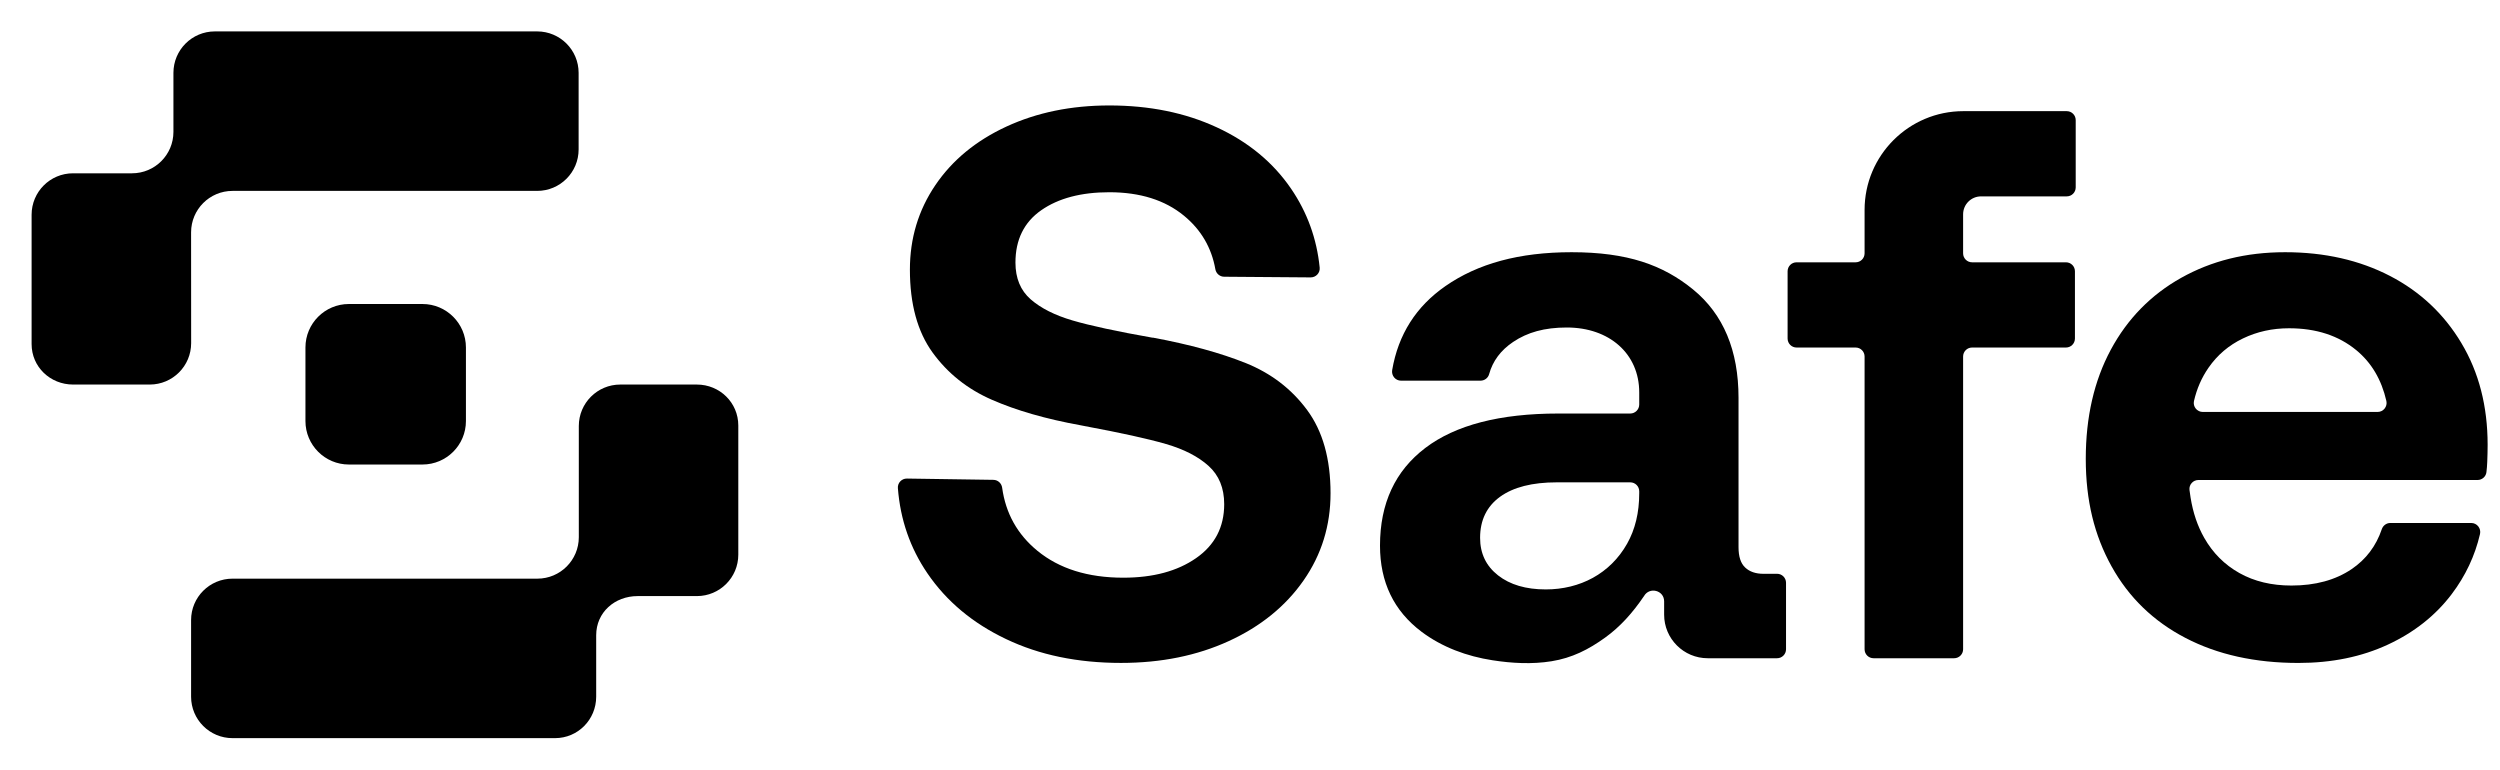
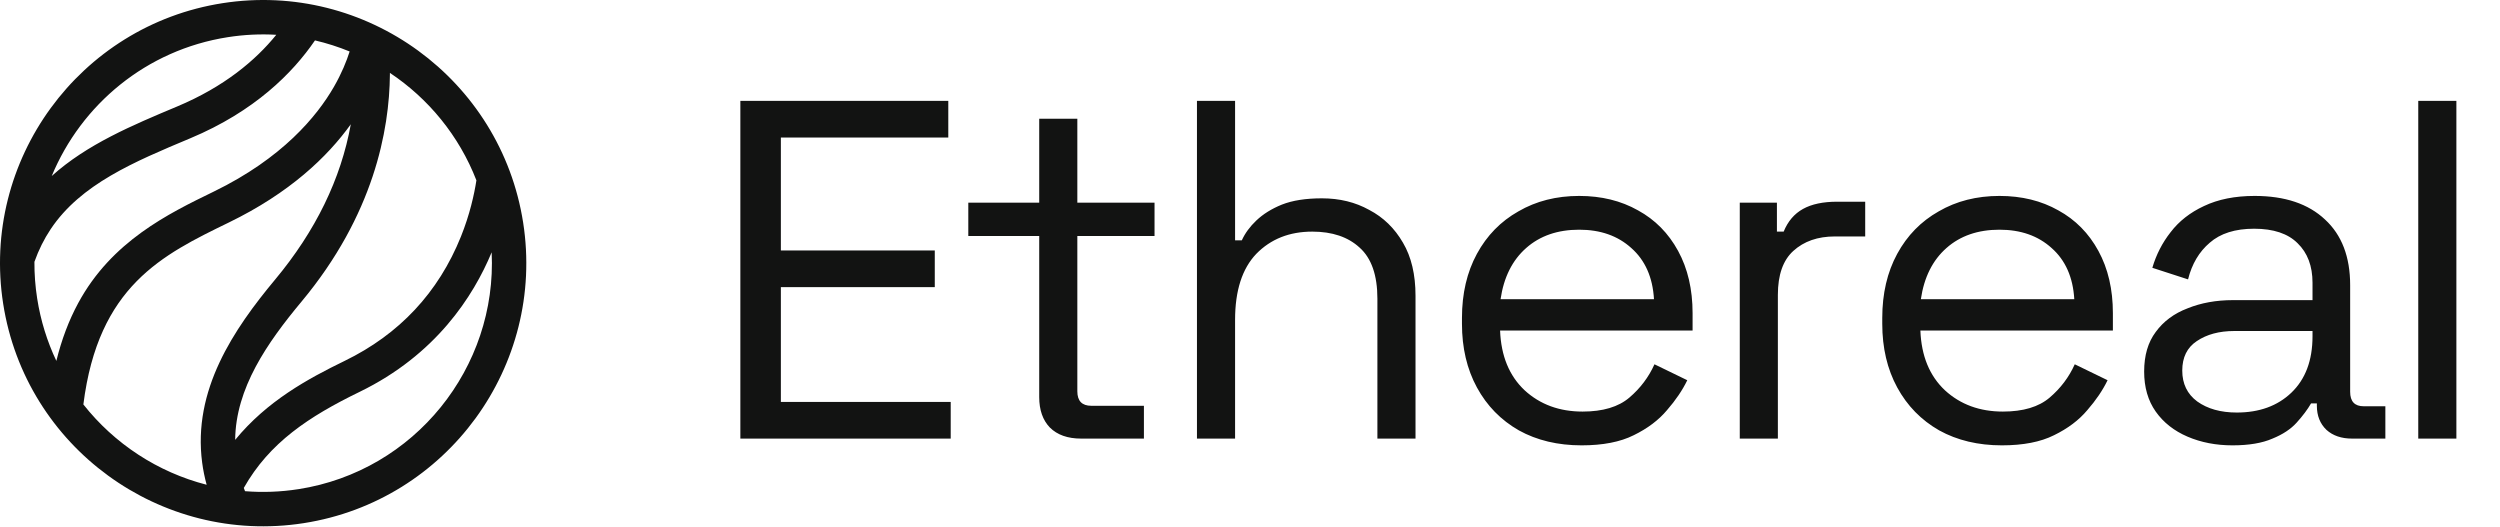
- <svg xmlns="http://www.w3.org/2000/svg" width="78" height="24" viewBox="0 0 78 24" fill="none">
-   <path d="M38.867 11.328C38.078 11.011 37.114 10.747 35.976 10.535H35.952C34.846 10.34 34.016 10.161 33.463 9.998C32.91 9.836 32.475 9.616 32.158 9.34C31.841 9.063 31.682 8.681 31.682 8.193C31.682 7.478 31.951 6.933 32.487 6.559C33.024 6.185 33.732 5.998 34.61 5.998C35.569 5.998 36.346 6.242 36.94 6.73C37.473 7.168 37.799 7.725 37.919 8.399C37.943 8.534 38.057 8.633 38.193 8.634L40.892 8.655C41.058 8.656 41.191 8.514 41.174 8.349C41.084 7.447 40.786 6.626 40.282 5.888C39.721 5.067 38.948 4.428 37.964 3.973C36.98 3.517 35.862 3.29 34.61 3.29C33.423 3.29 32.353 3.509 31.402 3.948C30.451 4.388 29.711 4.997 29.182 5.778C28.653 6.559 28.389 7.437 28.389 8.413C28.389 9.486 28.625 10.348 29.096 10.998C29.568 11.649 30.186 12.141 30.95 12.474C31.714 12.808 32.633 13.072 33.706 13.267L33.828 13.291C34.966 13.503 35.817 13.69 36.378 13.853C36.939 14.016 37.382 14.243 37.707 14.536C38.032 14.829 38.195 15.227 38.195 15.731C38.195 16.447 37.902 17.008 37.317 17.414C36.732 17.821 35.975 18.024 35.048 18.024C33.942 18.024 33.048 17.744 32.365 17.183C31.743 16.672 31.377 16.017 31.267 15.216C31.248 15.078 31.133 14.973 30.994 14.971L28.298 14.931C28.134 14.928 28.001 15.066 28.014 15.23C28.09 16.214 28.398 17.101 28.937 17.89C29.531 18.761 30.348 19.444 31.389 19.939C32.429 20.436 33.625 20.683 34.975 20.683C36.227 20.683 37.349 20.456 38.342 20C39.333 19.545 40.11 18.915 40.671 18.11C41.233 17.305 41.513 16.398 41.513 15.39C41.513 14.316 41.269 13.45 40.781 12.791C40.294 12.132 39.655 11.645 38.866 11.327L38.867 11.328Z" fill="currentColor" />
-   <path d="M55.444 17.903H55.023C54.779 17.903 54.588 17.838 54.45 17.707C54.311 17.578 54.242 17.366 54.242 17.073V12.413C54.242 10.934 53.77 9.807 52.828 9.035C51.884 8.263 50.773 7.869 49.033 7.869C47.391 7.869 46.107 8.226 45.099 8.925C44.18 9.563 43.626 10.436 43.436 11.546C43.407 11.719 43.537 11.877 43.712 11.877H46.191C46.316 11.877 46.427 11.795 46.46 11.675C46.573 11.264 46.823 10.929 47.209 10.669C47.656 10.368 48.187 10.218 48.886 10.218C50.206 10.218 51.144 11.031 51.144 12.243V12.621C51.144 12.776 51.018 12.902 50.864 12.902H48.618C46.796 12.902 45.414 13.26 44.471 13.975C43.528 14.691 43.056 15.707 43.056 17.024C43.056 18.163 43.487 19.058 44.349 19.708C44.996 20.195 45.769 20.477 46.565 20.6C47.173 20.695 47.797 20.729 48.407 20.631C49.045 20.529 49.564 20.266 50.083 19.891C50.55 19.554 50.938 19.122 51.294 18.596C51.467 18.299 51.921 18.418 51.921 18.762V19.176C51.92 19.927 52.53 20.537 53.281 20.537H55.444C55.599 20.537 55.724 20.412 55.724 20.257V18.182C55.724 18.028 55.599 17.902 55.444 17.902V17.903ZM51.144 15.39C51.144 15.992 51.018 16.516 50.766 16.963C50.237 17.901 49.292 18.39 48.228 18.39C47.61 18.39 47.114 18.244 46.74 17.952C46.366 17.659 46.179 17.269 46.179 16.78C46.179 16.228 46.387 15.801 46.801 15.5C47.216 15.2 47.805 15.049 48.57 15.049H50.864C51.019 15.049 51.144 15.174 51.144 15.329V15.39Z" fill="currentColor" />
-   <path d="M64.483 3.468H61.257C59.555 3.468 58.175 4.848 58.175 6.55V7.904C58.175 8.059 58.05 8.184 57.895 8.184H56.053C55.898 8.184 55.773 8.309 55.773 8.464V10.562C55.773 10.717 55.898 10.843 56.053 10.843H57.895C58.05 10.843 58.175 10.968 58.175 11.123V20.257C58.175 20.412 58.3 20.537 58.455 20.537H60.969C61.123 20.537 61.249 20.412 61.249 20.257V11.123C61.249 10.968 61.374 10.843 61.529 10.843H64.458C64.613 10.843 64.738 10.717 64.738 10.562V8.464C64.738 8.309 64.613 8.184 64.458 8.184H61.529C61.374 8.184 61.249 8.059 61.249 7.904V6.687C61.249 6.377 61.5 6.127 61.809 6.127H64.482C64.637 6.127 64.762 6.002 64.762 5.847V3.748C64.762 3.593 64.637 3.468 64.482 3.468H64.483Z" fill="currentColor" />
-   <path d="M76.797 10.706C76.253 9.796 75.508 9.096 74.565 8.608C73.622 8.12 72.532 7.869 71.296 7.869C70.061 7.869 68.995 8.141 68.052 8.669C67.109 9.198 66.376 9.946 65.856 10.913C65.336 11.881 65.076 13.015 65.076 14.317C65.076 15.618 65.344 16.703 65.881 17.671C66.418 18.639 67.186 19.383 68.186 19.903C69.186 20.424 70.361 20.684 71.711 20.684C72.752 20.684 73.683 20.493 74.504 20.111C75.325 19.729 75.988 19.204 76.492 18.538C76.924 17.967 77.218 17.342 77.376 16.663C77.417 16.487 77.284 16.317 77.103 16.317H74.578C74.457 16.317 74.351 16.396 74.312 16.511C74.134 17.036 73.82 17.452 73.37 17.757C72.865 18.098 72.239 18.269 71.492 18.269C70.873 18.269 70.333 18.139 69.869 17.879C69.406 17.619 69.04 17.253 68.772 16.781C68.666 16.595 68.579 16.398 68.51 16.195C68.436 15.977 68.383 15.753 68.346 15.525C68.333 15.446 68.322 15.366 68.312 15.286C68.293 15.12 68.424 14.976 68.591 14.976H77.299C77.44 14.976 77.561 14.871 77.577 14.73C77.589 14.627 77.598 14.522 77.602 14.414C77.61 14.219 77.614 14.04 77.614 13.878C77.614 12.675 77.342 11.618 76.797 10.707L76.797 10.706ZM74.181 12.853H68.727C68.548 12.853 68.413 12.687 68.452 12.512C68.54 12.13 68.69 11.784 68.905 11.474C69.181 11.076 69.539 10.771 69.979 10.56C70.418 10.348 70.897 10.242 71.418 10.242C72.264 10.242 72.963 10.47 73.516 10.925C73.991 11.316 74.303 11.845 74.455 12.511C74.494 12.686 74.36 12.853 74.181 12.853Z" fill="currentColor" />
-   <path d="M21.742 11.998H19.352C18.638 11.998 18.059 12.577 18.059 13.291V16.761C18.059 17.475 17.48 18.054 16.767 18.054H7.255C6.541 18.054 5.962 18.632 5.962 19.346V21.737C5.962 22.451 6.541 23.03 7.255 23.03H17.317C18.031 23.03 18.601 22.451 18.601 21.737V19.819C18.601 19.105 19.18 18.598 19.894 18.598H21.742C22.456 18.598 23.035 18.02 23.035 17.306V13.276C23.035 12.562 22.456 11.998 21.742 11.998H21.742Z" fill="currentColor" />
-   <path d="M5.962 7.249C5.962 6.535 6.54 5.956 7.255 5.956H16.76C17.474 5.956 18.053 5.377 18.053 4.663V2.273C18.053 1.559 17.474 0.98 16.76 0.98H6.704C5.989 0.98 5.411 1.559 5.411 2.273V4.115C5.411 4.829 4.832 5.407 4.118 5.407H2.278C1.564 5.407 0.986 5.986 0.986 6.7V10.734C0.986 11.448 1.567 11.998 2.281 11.998H4.672C5.386 11.998 5.964 11.419 5.964 10.705L5.962 7.249V7.249Z" fill="currentColor" />
-   <path d="M10.885 9.485H13.181C13.93 9.485 14.537 10.093 14.537 10.841V13.137C14.537 13.886 13.929 14.493 13.181 14.493H10.885C10.137 14.493 9.53 13.885 9.53 13.137V10.841C9.53 10.092 10.137 9.485 10.885 9.485Z" fill="currentColor" />
+ <svg xmlns="http://www.w3.org/2000/svg" width="570px" height="120px" viewBox="0 0 570 120" version="1.1">
+   <g id="surface1">
+     <path style=" stroke:none;fill-rule:nonzero;fill:#121312;fill-opacity:1;" d="M 50.746 0.723 C 18.062 5.824 -4.379 36.57 0.723 69.254 C 5.824 101.938 36.57 124.379 69.254 119.277 C 101.938 114.176 124.379 83.43 119.277 50.746 C 114.176 18.062 83.43 -4.379 50.746 0.723 Z M 51.957 8.473 C 55.68 7.891 59.375 7.723 62.992 7.934 C 58.258 13.773 51.117 19.785 40.375 24.285 C 30.215 28.543 19.793 32.914 11.793 40.137 C 18.523 23.871 33.324 11.379 51.957 8.473 Z M 8.473 68.043 C 8.035 65.238 7.832 62.449 7.848 59.695 C 8.816 56.977 10.047 54.5 11.555 52.242 C 18.406 41.988 30.551 36.902 43.406 31.52 C 58.051 25.387 66.742 16.637 71.816 9.211 C 74.527 9.848 77.172 10.691 79.719 11.738 C 79.027 13.918 77.91 16.711 76.117 19.824 C 72.258 26.512 64.379 36.078 48.746 43.68 C 38.363 48.727 25.449 55.008 17.824 69.117 C 15.707 73.031 14.051 77.402 12.848 82.285 C 10.762 77.879 9.262 73.102 8.473 68.043 Z M 19.008 92.219 C 22.402 65.215 36.984 58.117 52.18 50.727 C 66.047 43.984 74.648 35.773 79.984 28.328 C 77.734 40.793 71.961 52.66 62.73 63.738 C 53.27 75.09 43.895 88.926 46.094 105.492 C 46.316 107.176 46.66 108.859 47.117 110.527 C 35.977 107.672 26.086 101.184 19.012 92.219 Z M 68.754 68.758 C 85.207 49.012 88.789 29.695 88.898 16.965 C 88.898 16.844 88.898 16.734 88.898 16.617 C 97.68 22.469 104.672 30.945 108.621 41.121 C 108.117 44.363 107.109 48.926 105.094 53.938 C 99.965 66.684 91.051 76.219 78.59 82.277 C 70.145 86.383 60.879 91.441 53.617 100.289 C 53.734 88.52 60.879 78.207 68.754 68.758 Z M 68.047 111.527 C 63.934 112.172 59.852 112.309 55.867 111.992 C 55.77 111.746 55.676 111.496 55.586 111.25 C 61.422 100.926 70.41 94.973 82.016 89.332 C 99.352 80.902 107.918 67.582 112.098 57.527 C 113.367 83.785 94.594 107.387 68.047 111.531 Z M 68.047 111.527 " />
+     <path style=" stroke:none;fill-rule:nonzero;fill:#121312;fill-opacity:1;" d="M 168.801 100 L 168.801 23 L 216.211 23 L 216.211 31.359 L 178.039 31.359 L 178.039 57.102 L 213.129 57.102 L 213.129 65.461 L 178.039 65.461 L 178.039 91.641 L 216.762 91.641 L 216.762 100 Z M 246.512 100 C 243.434 100 241.051 99.156 239.363 97.469 C 237.75 95.785 236.941 93.473 236.941 90.539 L 236.941 53.801 L 220.773 53.801 L 220.773 46.211 L 236.941 46.211 L 236.941 27.07 L 245.633 27.07 L 245.633 46.211 L 263.234 46.211 L 263.234 53.801 L 245.633 53.801 L 245.633 89.219 C 245.633 91.422 246.695 92.52 248.824 92.52 L 260.812 92.52 L 260.812 100 Z M 272.906 100 L 272.906 23 L 281.598 23 L 281.598 54.789 L 283.137 54.789 C 283.871 53.176 284.973 51.672 286.438 50.281 C 287.977 48.812 289.922 47.602 292.27 46.648 C 294.688 45.695 297.73 45.219 301.398 45.219 C 305.43 45.219 309.023 46.102 312.18 47.859 C 315.406 49.547 317.973 52.039 319.879 55.34 C 321.785 58.566 322.738 62.602 322.738 67.441 L 322.738 100 L 314.047 100 L 314.047 68.102 C 314.047 62.746 312.691 58.859 309.977 56.441 C 307.34 54.02 303.746 52.809 299.199 52.809 C 293.992 52.809 289.738 54.496 286.438 57.871 C 283.211 61.242 281.598 66.266 281.598 72.941 L 281.598 100 Z M 360.609 101.539 C 355.184 101.539 350.414 100.402 346.309 98.129 C 342.203 95.785 339.012 92.52 336.738 88.34 C 334.465 84.16 333.328 79.32 333.328 73.82 L 333.328 72.5 C 333.328 66.926 334.465 62.051 336.738 57.871 C 339.012 53.691 342.164 50.465 346.199 48.191 C 350.234 45.844 354.852 44.672 360.059 44.672 C 365.117 44.672 369.594 45.77 373.48 47.969 C 377.367 50.098 380.41 53.176 382.609 57.211 C 384.809 61.242 385.91 65.973 385.91 71.398 L 385.91 75.359 L 342.02 75.359 C 342.238 81.152 344.109 85.699 347.629 89 C 351.148 92.227 355.551 93.84 360.828 93.84 C 365.449 93.84 369.004 92.777 371.5 90.648 C 373.992 88.523 375.898 85.992 377.219 83.059 L 384.699 86.691 C 383.598 88.965 382.059 91.238 380.078 93.512 C 378.172 95.785 375.641 97.691 372.488 99.23 C 369.41 100.77 365.449 101.539 360.609 101.539 Z M 342.129 68.211 L 377.109 68.211 C 376.816 63.223 375.094 59.336 371.938 56.551 C 368.859 53.762 364.898 52.371 360.059 52.371 C 355.145 52.371 351.113 53.762 347.961 56.551 C 344.805 59.336 342.863 63.223 342.129 68.211 Z M 396.668 100 L 396.668 46.211 L 405.137 46.211 L 405.137 52.809 L 406.676 52.809 C 407.629 50.465 409.098 48.738 411.078 47.641 C 413.055 46.539 415.66 45.988 418.887 45.988 L 425.266 45.988 L 425.266 53.91 L 418.336 53.91 C 414.449 53.91 411.297 55.012 408.875 57.211 C 406.531 59.336 405.355 62.672 405.355 67.219 L 405.355 100 Z M 456.438 101.539 C 451.012 101.539 446.246 100.402 442.137 98.129 C 438.031 95.785 434.84 92.52 432.566 88.34 C 430.293 84.16 429.156 79.32 429.156 73.82 L 429.156 72.5 C 429.156 66.926 430.293 62.051 432.566 57.871 C 434.84 53.691 437.996 50.465 442.027 48.191 C 446.062 45.844 450.68 44.672 455.887 44.672 C 460.949 44.672 465.422 45.77 469.309 47.969 C 473.195 50.098 476.238 53.176 478.438 57.211 C 480.637 61.242 481.738 65.973 481.738 71.398 L 481.738 75.359 L 437.848 75.359 C 438.066 81.152 439.938 85.699 443.457 89 C 446.977 92.227 451.379 93.84 456.656 93.84 C 461.277 93.84 464.836 92.777 467.328 90.648 C 469.82 88.523 471.727 85.992 473.047 83.059 L 480.527 86.691 C 479.43 88.965 477.887 91.238 475.906 93.512 C 474 95.785 471.473 97.691 468.316 99.23 C 465.238 100.77 461.277 101.539 456.438 101.539 Z M 437.957 68.211 L 472.938 68.211 C 472.645 63.223 470.922 59.336 467.77 56.551 C 464.688 53.762 460.727 52.371 455.887 52.371 C 450.973 52.371 446.941 53.762 443.789 56.551 C 440.633 59.336 438.691 63.223 437.957 68.211 Z M 508.996 101.539 C 505.254 101.539 501.844 100.879 498.766 99.559 C 495.684 98.238 493.266 96.332 491.504 93.84 C 489.746 91.348 488.867 88.305 488.867 84.711 C 488.867 81.043 489.746 78.035 491.504 75.691 C 493.266 73.27 495.684 71.473 498.766 70.301 C 501.844 69.055 505.289 68.43 509.105 68.43 L 527.254 68.43 L 527.254 64.469 C 527.254 60.656 526.121 57.648 523.844 55.449 C 521.645 53.25 518.344 52.148 513.945 52.148 C 509.621 52.148 506.246 53.215 503.824 55.34 C 501.406 57.395 499.754 60.18 498.875 63.699 L 490.734 61.059 C 491.617 58.055 493.008 55.34 494.914 52.922 C 496.824 50.426 499.352 48.445 502.504 46.98 C 505.73 45.441 509.578 44.672 514.055 44.672 C 520.949 44.672 526.301 46.465 530.113 50.059 C 533.93 53.578 535.836 58.566 535.836 65.02 L 535.836 89.328 C 535.836 91.531 536.859 92.629 538.914 92.629 L 543.863 92.629 L 543.863 100 L 536.273 100 C 533.855 100 531.91 99.34 530.445 98.02 C 528.98 96.625 528.246 94.793 528.246 92.52 L 528.246 91.969 L 526.926 91.969 C 526.121 93.363 525.02 94.828 523.625 96.371 C 522.305 97.836 520.469 99.047 518.125 100 C 515.781 101.027 512.734 101.539 508.996 101.539 Z M 509.984 94.059 C 515.121 94.059 519.262 92.555 522.414 89.551 C 525.641 86.469 527.254 82.18 527.254 76.68 L 527.254 75.469 L 509.434 75.469 C 505.988 75.469 503.129 76.238 500.855 77.781 C 498.656 79.246 497.555 81.484 497.555 84.488 C 497.555 87.496 498.691 89.844 500.965 91.531 C 503.309 93.215 506.32 94.059 509.984 94.059 Z M 551.363 100 L 551.363 23 L 560.055 23 L 560.055 100 Z M 551.363 100 " />
+   </g>
</svg>
